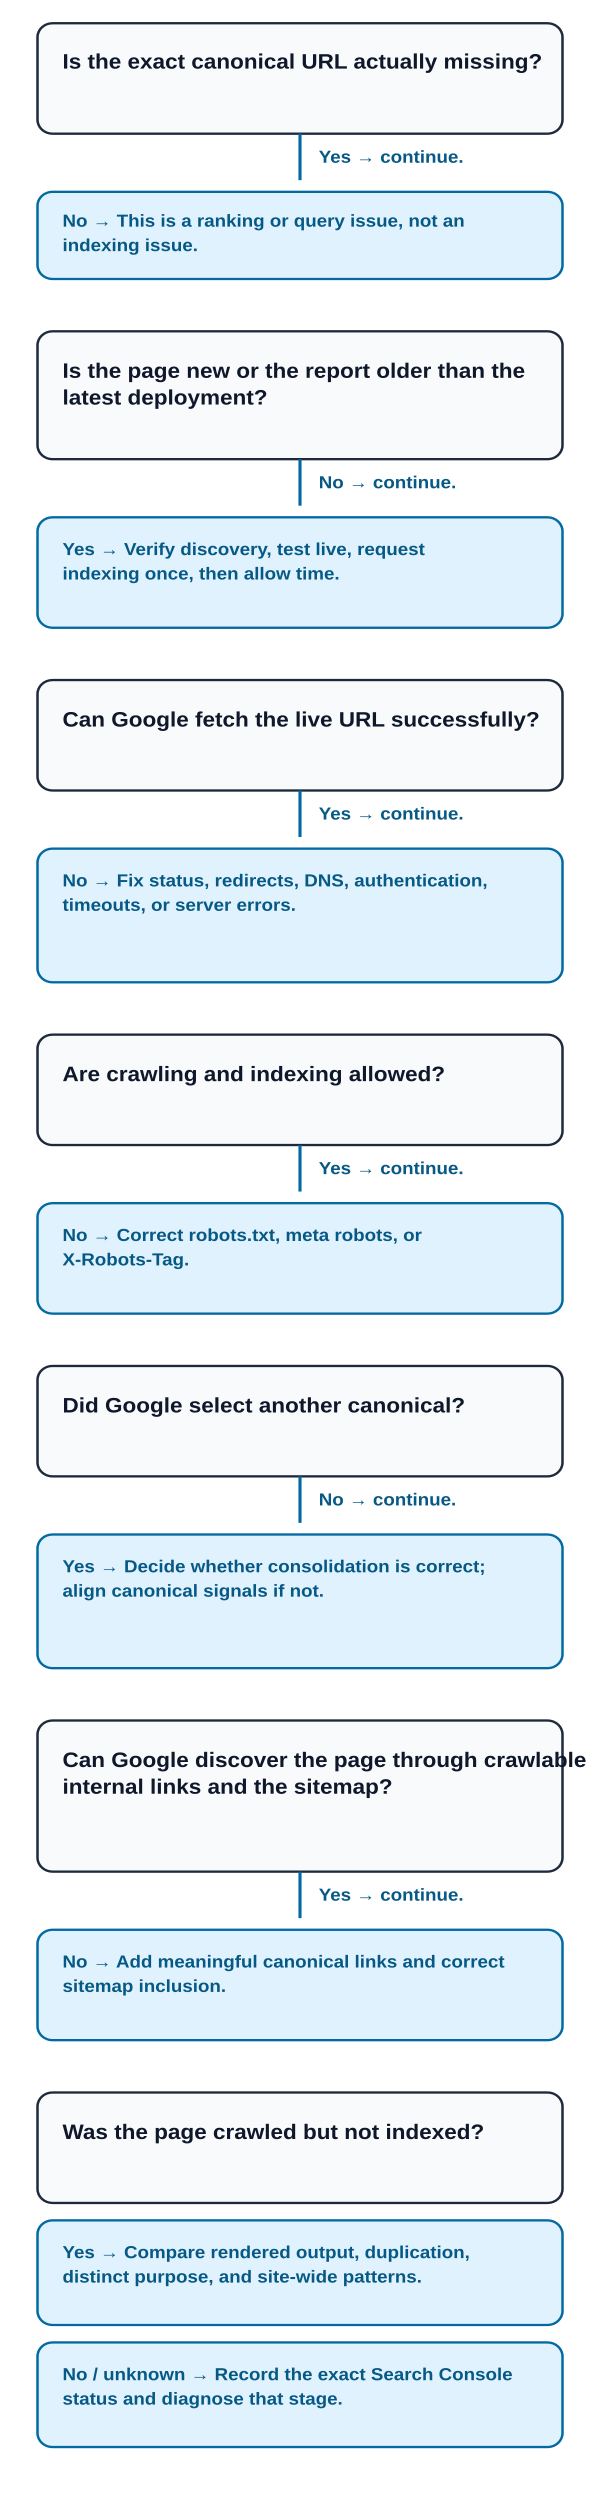
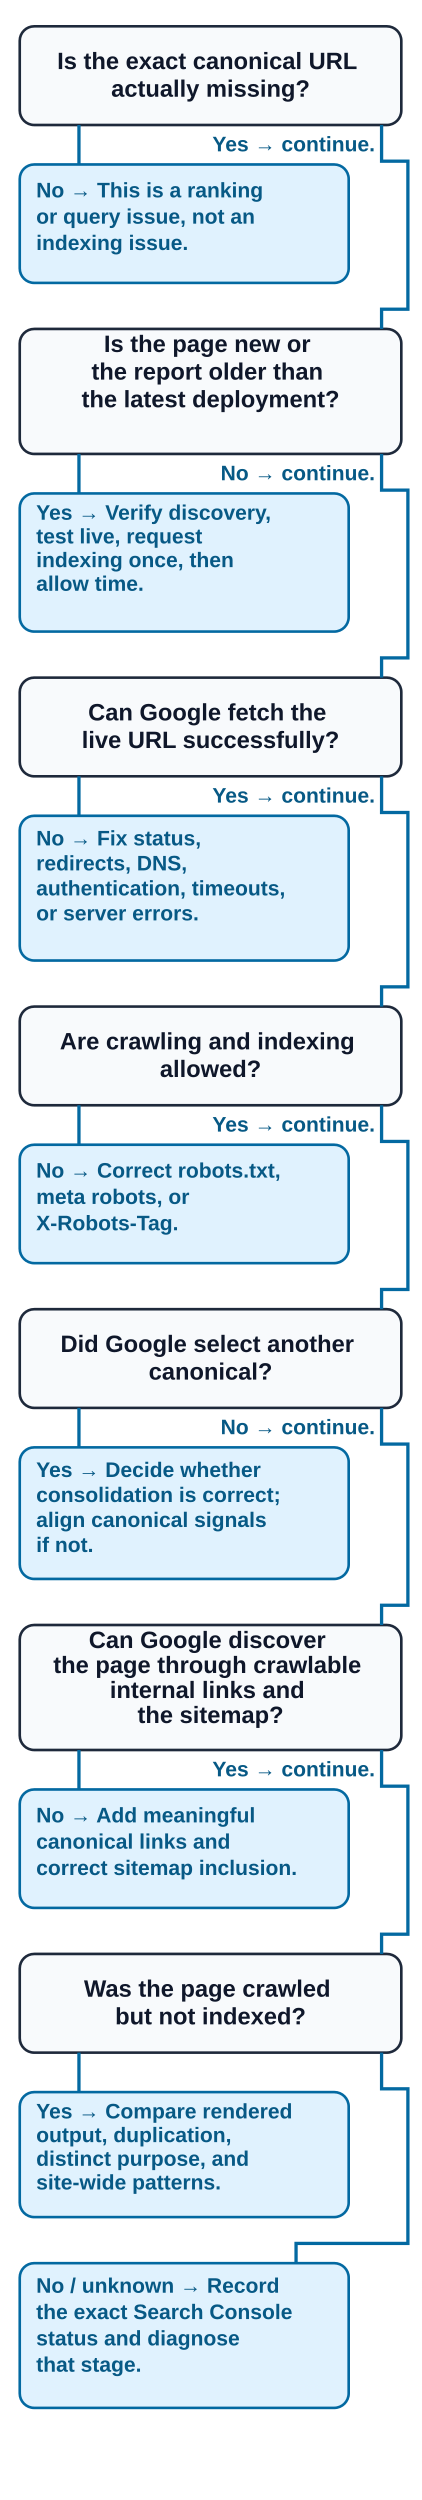
- <svg xmlns="http://www.w3.org/2000/svg" width="960" height="4000" viewBox="0 0 960 4000" role="img" aria-labelledby="title desc">
-   <g transform="scale(1 0.93)">
-     <rect fill="#f8fafc" stroke="#1e293b" stroke-width="4" rx="24" x="60" y="40" width="840" height="190" />
-     <text font-family="Arial, Helvetica, sans-serif" fill="#0f172a" font-size="36" font-weight="700" x="100" y="118">
-       <tspan x="100" dy="0">Is the exact canonical URL actually missing?</tspan>
-     </text>
-     <path fill="none" stroke="#0369a1" stroke-width="5" d="M480 230V310" />
-     <text font-family="Arial, Helvetica, sans-serif" fill="#075985" font-size="30" font-weight="700" x="510" y="280">Yes → continue.</text>
-     <rect fill="#e0f2fe" stroke="#0369a1" stroke-width="4" rx="24" x="60" y="330" width="840" height="150" />
-     <text font-family="Arial, Helvetica, sans-serif" fill="#075985" font-size="30" font-weight="700" x="100" y="390">
-       <tspan x="100" dy="0">No → This is a ranking or query issue, not an</tspan>
-       <tspan x="100" dy="42">indexing issue.</tspan>
-     </text>
-     <rect fill="#f8fafc" stroke="#1e293b" stroke-width="4" rx="24" x="60" y="570" width="840" height="220" />
-     <text font-family="Arial, Helvetica, sans-serif" fill="#0f172a" font-size="36" font-weight="700" x="100" y="650">
-       <tspan x="100" dy="0">Is the page new or the report older than the</tspan>
-       <tspan x="100" dy="46">latest deployment?</tspan>
-     </text>
-     <path fill="none" stroke="#0369a1" stroke-width="5" d="M480 790V870" />
-     <text font-family="Arial, Helvetica, sans-serif" fill="#075985" font-size="30" font-weight="700" x="510" y="840">No → continue.</text>
-     <rect fill="#e0f2fe" stroke="#0369a1" stroke-width="4" rx="24" x="60" y="890" width="840" height="190" />
-     <text font-family="Arial, Helvetica, sans-serif" fill="#075985" font-size="30" font-weight="700" x="100" y="955">
-       <tspan x="100" dy="0">Yes → Verify discovery, test live, request</tspan>
-       <tspan x="100" dy="42">indexing once, then allow time.</tspan>
-     </text>
-     <rect fill="#f8fafc" stroke="#1e293b" stroke-width="4" rx="24" x="60" y="1170" width="840" height="190" />
-     <text font-family="Arial, Helvetica, sans-serif" fill="#0f172a" font-size="36" font-weight="700" x="100" y="1250">
-       <tspan x="100" dy="0">Can Google fetch the live URL successfully?</tspan>
-     </text>
-     <path fill="none" stroke="#0369a1" stroke-width="5" d="M480 1360V1440" />
-     <text font-family="Arial, Helvetica, sans-serif" fill="#075985" font-size="30" font-weight="700" x="510" y="1410">Yes → continue.</text>
-     <rect fill="#e0f2fe" stroke="#0369a1" stroke-width="4" rx="24" x="60" y="1460" width="840" height="230" />
-     <text font-family="Arial, Helvetica, sans-serif" fill="#075985" font-size="30" font-weight="700" x="100" y="1525">
-       <tspan x="100" dy="0">No → Fix status, redirects, DNS, authentication,</tspan>
-       <tspan x="100" dy="42">timeouts, or server errors.</tspan>
-     </text>
-     <rect fill="#f8fafc" stroke="#1e293b" stroke-width="4" rx="24" x="60" y="1780" width="840" height="190" />
-     <text font-family="Arial, Helvetica, sans-serif" fill="#0f172a" font-size="36" font-weight="700" x="100" y="1860">
-       <tspan x="100" dy="0">Are crawling and indexing allowed?</tspan>
-     </text>
-     <path fill="none" stroke="#0369a1" stroke-width="5" d="M480 1970V2050" />
-     <text font-family="Arial, Helvetica, sans-serif" fill="#075985" font-size="30" font-weight="700" x="510" y="2020">Yes → continue.</text>
-     <rect fill="#e0f2fe" stroke="#0369a1" stroke-width="4" rx="24" x="60" y="2070" width="840" height="190" />
-     <text font-family="Arial, Helvetica, sans-serif" fill="#075985" font-size="30" font-weight="700" x="100" y="2135">
-       <tspan x="100" dy="0">No → Correct robots.txt, meta robots, or</tspan>
-       <tspan x="100" dy="42">X-Robots-Tag.</tspan>
-     </text>
-     <rect fill="#f8fafc" stroke="#1e293b" stroke-width="4" rx="24" x="60" y="2350" width="840" height="190" />
-     <text font-family="Arial, Helvetica, sans-serif" fill="#0f172a" font-size="36" font-weight="700" x="100" y="2430">
-       <tspan x="100" dy="0">Did Google select another canonical?</tspan>
-     </text>
-     <path fill="none" stroke="#0369a1" stroke-width="5" d="M480 2540V2620" />
-     <text font-family="Arial, Helvetica, sans-serif" fill="#075985" font-size="30" font-weight="700" x="510" y="2590">No → continue.</text>
-     <rect fill="#e0f2fe" stroke="#0369a1" stroke-width="4" rx="24" x="60" y="2640" width="840" height="230" />
-     <text font-family="Arial, Helvetica, sans-serif" fill="#075985" font-size="30" font-weight="700" x="100" y="2705">
-       <tspan x="100" dy="0">Yes → Decide whether consolidation is correct;</tspan>
-       <tspan x="100" dy="42">align canonical signals if not.</tspan>
-     </text>
-     <rect fill="#f8fafc" stroke="#1e293b" stroke-width="4" rx="24" x="60" y="2960" width="840" height="260" />
-     <text font-family="Arial, Helvetica, sans-serif" fill="#0f172a" font-size="36" font-weight="700" x="100" y="3040">
-       <tspan x="100" dy="0">Can Google discover the page through crawlable</tspan>
-       <tspan x="100" dy="46">internal links and the sitemap?</tspan>
-     </text>
-     <path fill="none" stroke="#0369a1" stroke-width="5" d="M480 3220V3300" />
-     <text font-family="Arial, Helvetica, sans-serif" fill="#075985" font-size="30" font-weight="700" x="510" y="3270">Yes → continue.</text>
-     <rect fill="#e0f2fe" stroke="#0369a1" stroke-width="4" rx="24" x="60" y="3320" width="840" height="190" />
-     <text font-family="Arial, Helvetica, sans-serif" fill="#075985" font-size="30" font-weight="700" x="100" y="3385">
-       <tspan x="100" dy="0">No → Add meaningful canonical links and correct</tspan>
-       <tspan x="100" dy="42">sitemap inclusion.</tspan>
-     </text>
-     <rect fill="#f8fafc" stroke="#1e293b" stroke-width="4" rx="24" x="60" y="3600" width="840" height="190" />
-     <text font-family="Arial, Helvetica, sans-serif" fill="#0f172a" font-size="36" font-weight="700" x="100" y="3680">
-       <tspan x="100" dy="0">Was the page crawled but not indexed?</tspan>
-     </text>
-     <rect fill="#e0f2fe" stroke="#0369a1" stroke-width="4" rx="24" x="60" y="3820" width="840" height="180" />
-     <text font-family="Arial, Helvetica, sans-serif" fill="#075985" font-size="30" font-weight="700" x="100" y="3885">
-       <tspan x="100" dy="0">Yes → Compare rendered output, duplication,</tspan>
-       <tspan x="100" dy="42">distinct purpose, and site-wide patterns.</tspan>
-     </text>
-     <rect fill="#e0f2fe" stroke="#0369a1" stroke-width="4" rx="24" x="60" y="4030" width="840" height="180" />
-     <text font-family="Arial, Helvetica, sans-serif" fill="#075985" font-size="30" font-weight="700" x="100" y="4095">
-       <tspan x="100" dy="0">No / unknown → Record the exact Search Console</tspan>
-       <tspan x="100" dy="42">status and diagnose that stage.</tspan>
-     </text>
+ <svg xmlns="http://www.w3.org/2000/svg" width="640" height="3800" viewBox="0 0 640 3800" role="img" aria-labelledby="title" aria-describedby="desc">
+   <g font-family="Arial, Helvetica, sans-serif">
+     <g fill="#f8fafc" stroke="#1e293b" stroke-width="4">
+       <rect x="30" y="40" width="580" height="150" rx="22" />
+       <rect x="30" y="500" width="580" height="190" rx="22" />
+       <rect x="30" y="1030" width="580" height="150" rx="22" />
+       <rect x="30" y="1530" width="580" height="150" rx="22" />
+       <rect x="30" y="1990" width="580" height="150" rx="22" />
+       <rect x="30" y="2470" width="580" height="190" rx="22" />
+       <rect x="30" y="2970" width="580" height="150" rx="22" />
+     </g>
+     <g fill="#e0f2fe" stroke="#0369a1" stroke-width="4">
+       <rect x="30" y="250" width="500" height="180" rx="22" />
+       <rect x="30" y="750" width="500" height="210" rx="22" />
+       <rect x="30" y="1240" width="500" height="220" rx="22" />
+       <rect x="30" y="1740" width="500" height="180" rx="22" />
+       <rect x="30" y="2200" width="500" height="200" rx="22" />
+       <rect x="30" y="2720" width="500" height="180" rx="22" />
+       <rect x="30" y="3180" width="500" height="190" rx="22" />
+       <rect x="30" y="3440" width="500" height="220" rx="22" />
+     </g>
+     <g fill="none" stroke="#0369a1" stroke-width="5">
+       <path d="M120 190V250" />
+       <path d="M580 190V245H620V470H580V500" />
+       <path d="M120 690V750" />
+       <path d="M580 690V745H620V1000H580V1030" />
+       <path d="M120 1180V1240" />
+       <path d="M580 1180V1235H620V1500H580V1530" />
+       <path d="M120 1680V1740" />
+       <path d="M580 1680V1735H620V1960H580V1990" />
+       <path d="M120 2140V2200" />
+       <path d="M580 2140V2195H620V2440H580V2470" />
+       <path d="M120 2660V2720" />
+       <path d="M580 2660V2715H620V2940H580V2970" />
+       <path d="M120 3120V3180" />
+       <path d="M580 3120V3175H620V3410H450V3440" />
+     </g>
+     <g fill="#0f172a" font-size="36" font-weight="700" text-anchor="middle">
+       <text x="320" y="105">
+         <tspan x="320">Is the exact canonical URL</tspan>
+         <tspan x="320" dy="42">actually missing?</tspan>
+       </text>
+       <text x="320" y="535">
+         <tspan x="320">Is the page new or</tspan>
+         <tspan x="320" dy="42">the report older than</tspan>
+         <tspan x="320" dy="42">the latest deployment?</tspan>
+       </text>
+       <text x="320" y="1095">
+         <tspan x="320">Can Google fetch the</tspan>
+         <tspan x="320" dy="42">live URL successfully?</tspan>
+       </text>
+       <text x="320" y="1595">
+         <tspan x="320">Are crawling and indexing</tspan>
+         <tspan x="320" dy="42">allowed?</tspan>
+       </text>
+       <text x="320" y="2055">
+         <tspan x="320">Did Google select another</tspan>
+         <tspan x="320" dy="42">canonical?</tspan>
+       </text>
+       <text x="320" y="2505">
+         <tspan x="320">Can Google discover</tspan>
+         <tspan x="320" dy="38">the page through crawlable</tspan>
+         <tspan x="320" dy="38">internal links and</tspan>
+         <tspan x="320" dy="38">the sitemap?</tspan>
+       </text>
+       <text x="320" y="3035">
+         <tspan x="320">Was the page crawled</tspan>
+         <tspan x="320" dy="42">but not indexed?</tspan>
+       </text>
+     </g>
+     <g fill="#075985" font-size="32" font-weight="700">
+       <text x="55" y="300">
+         <tspan x="55">No → This is a ranking</tspan>
+         <tspan x="55" dy="40">or query issue, not an</tspan>
+         <tspan x="55" dy="40">indexing issue.</tspan>
+       </text>
+       <text x="570" y="230" text-anchor="end">Yes → continue.</text>
+       <text x="55" y="790">
+         <tspan x="55">Yes → Verify discovery,</tspan>
+         <tspan x="55" dy="36">test live, request</tspan>
+         <tspan x="55" dy="36">indexing once, then</tspan>
+         <tspan x="55" dy="36">allow time.</tspan>
+       </text>
+       <text x="570" y="730" text-anchor="end">No → continue.</text>
+       <text x="55" y="1285">
+         <tspan x="55">No → Fix status,</tspan>
+         <tspan x="55" dy="38">redirects, DNS,</tspan>
+         <tspan x="55" dy="38">authentication, timeouts,</tspan>
+         <tspan x="55" dy="38">or server errors.</tspan>
+       </text>
+       <text x="570" y="1220" text-anchor="end">Yes → continue.</text>
+       <text x="55" y="1790">
+         <tspan x="55">No → Correct robots.txt,</tspan>
+         <tspan x="55" dy="40">meta robots, or</tspan>
+         <tspan x="55" dy="40">X-Robots-Tag.</tspan>
+       </text>
+       <text x="570" y="1720" text-anchor="end">Yes → continue.</text>
+       <text x="55" y="2245">
+         <tspan x="55">Yes → Decide whether</tspan>
+         <tspan x="55" dy="38">consolidation is correct;</tspan>
+         <tspan x="55" dy="38">align canonical signals</tspan>
+         <tspan x="55" dy="38">if not.</tspan>
+       </text>
+       <text x="570" y="2180" text-anchor="end">No → continue.</text>
+       <text x="55" y="2770">
+         <tspan x="55">No → Add meaningful</tspan>
+         <tspan x="55" dy="40">canonical links and</tspan>
+         <tspan x="55" dy="40">correct sitemap inclusion.</tspan>
+       </text>
+       <text x="570" y="2700" text-anchor="end">Yes → continue.</text>
+       <text x="55" y="3220">
+         <tspan x="55">Yes → Compare rendered</tspan>
+         <tspan x="55" dy="36">output, duplication,</tspan>
+         <tspan x="55" dy="36">distinct purpose, and</tspan>
+         <tspan x="55" dy="36">site-wide patterns.</tspan>
+       </text>
+       <text x="55" y="3485">
+         <tspan x="55">No / unknown → Record</tspan>
+         <tspan x="55" dy="40">the exact Search Console</tspan>
+         <tspan x="55" dy="40">status and diagnose</tspan>
+         <tspan x="55" dy="40">that stage.</tspan>
+       </text>
+     </g>
  </g>
</svg>
